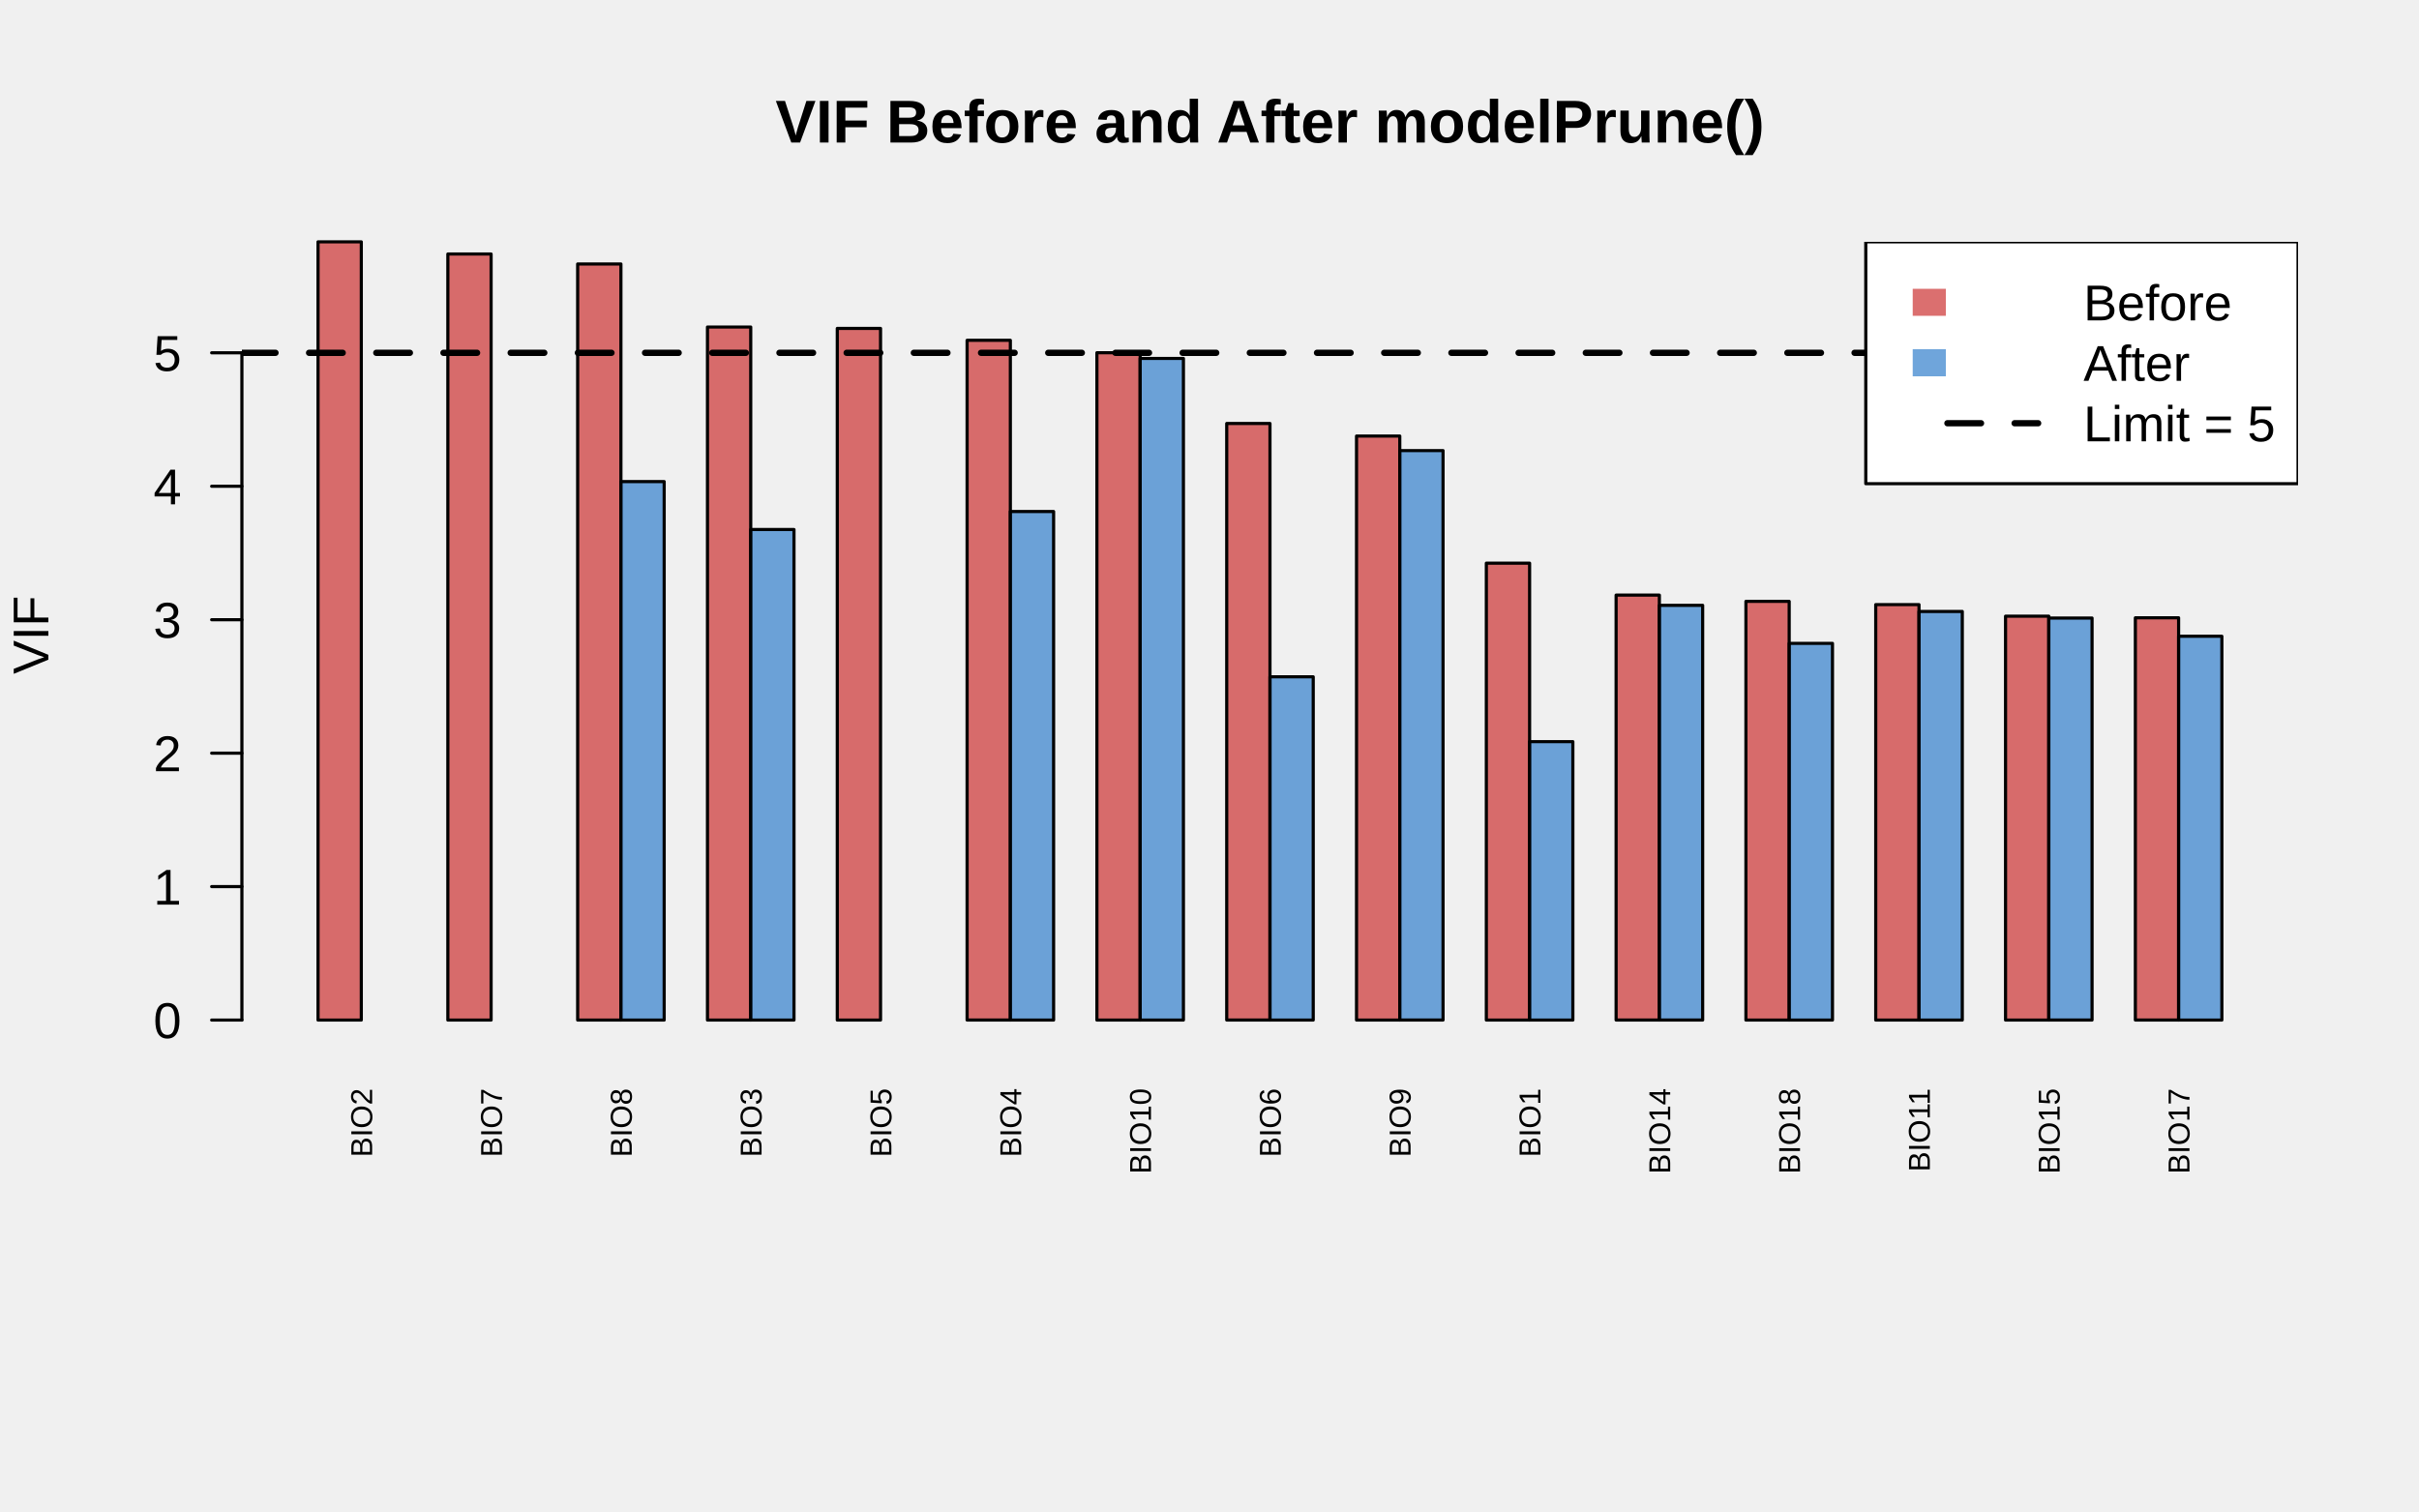
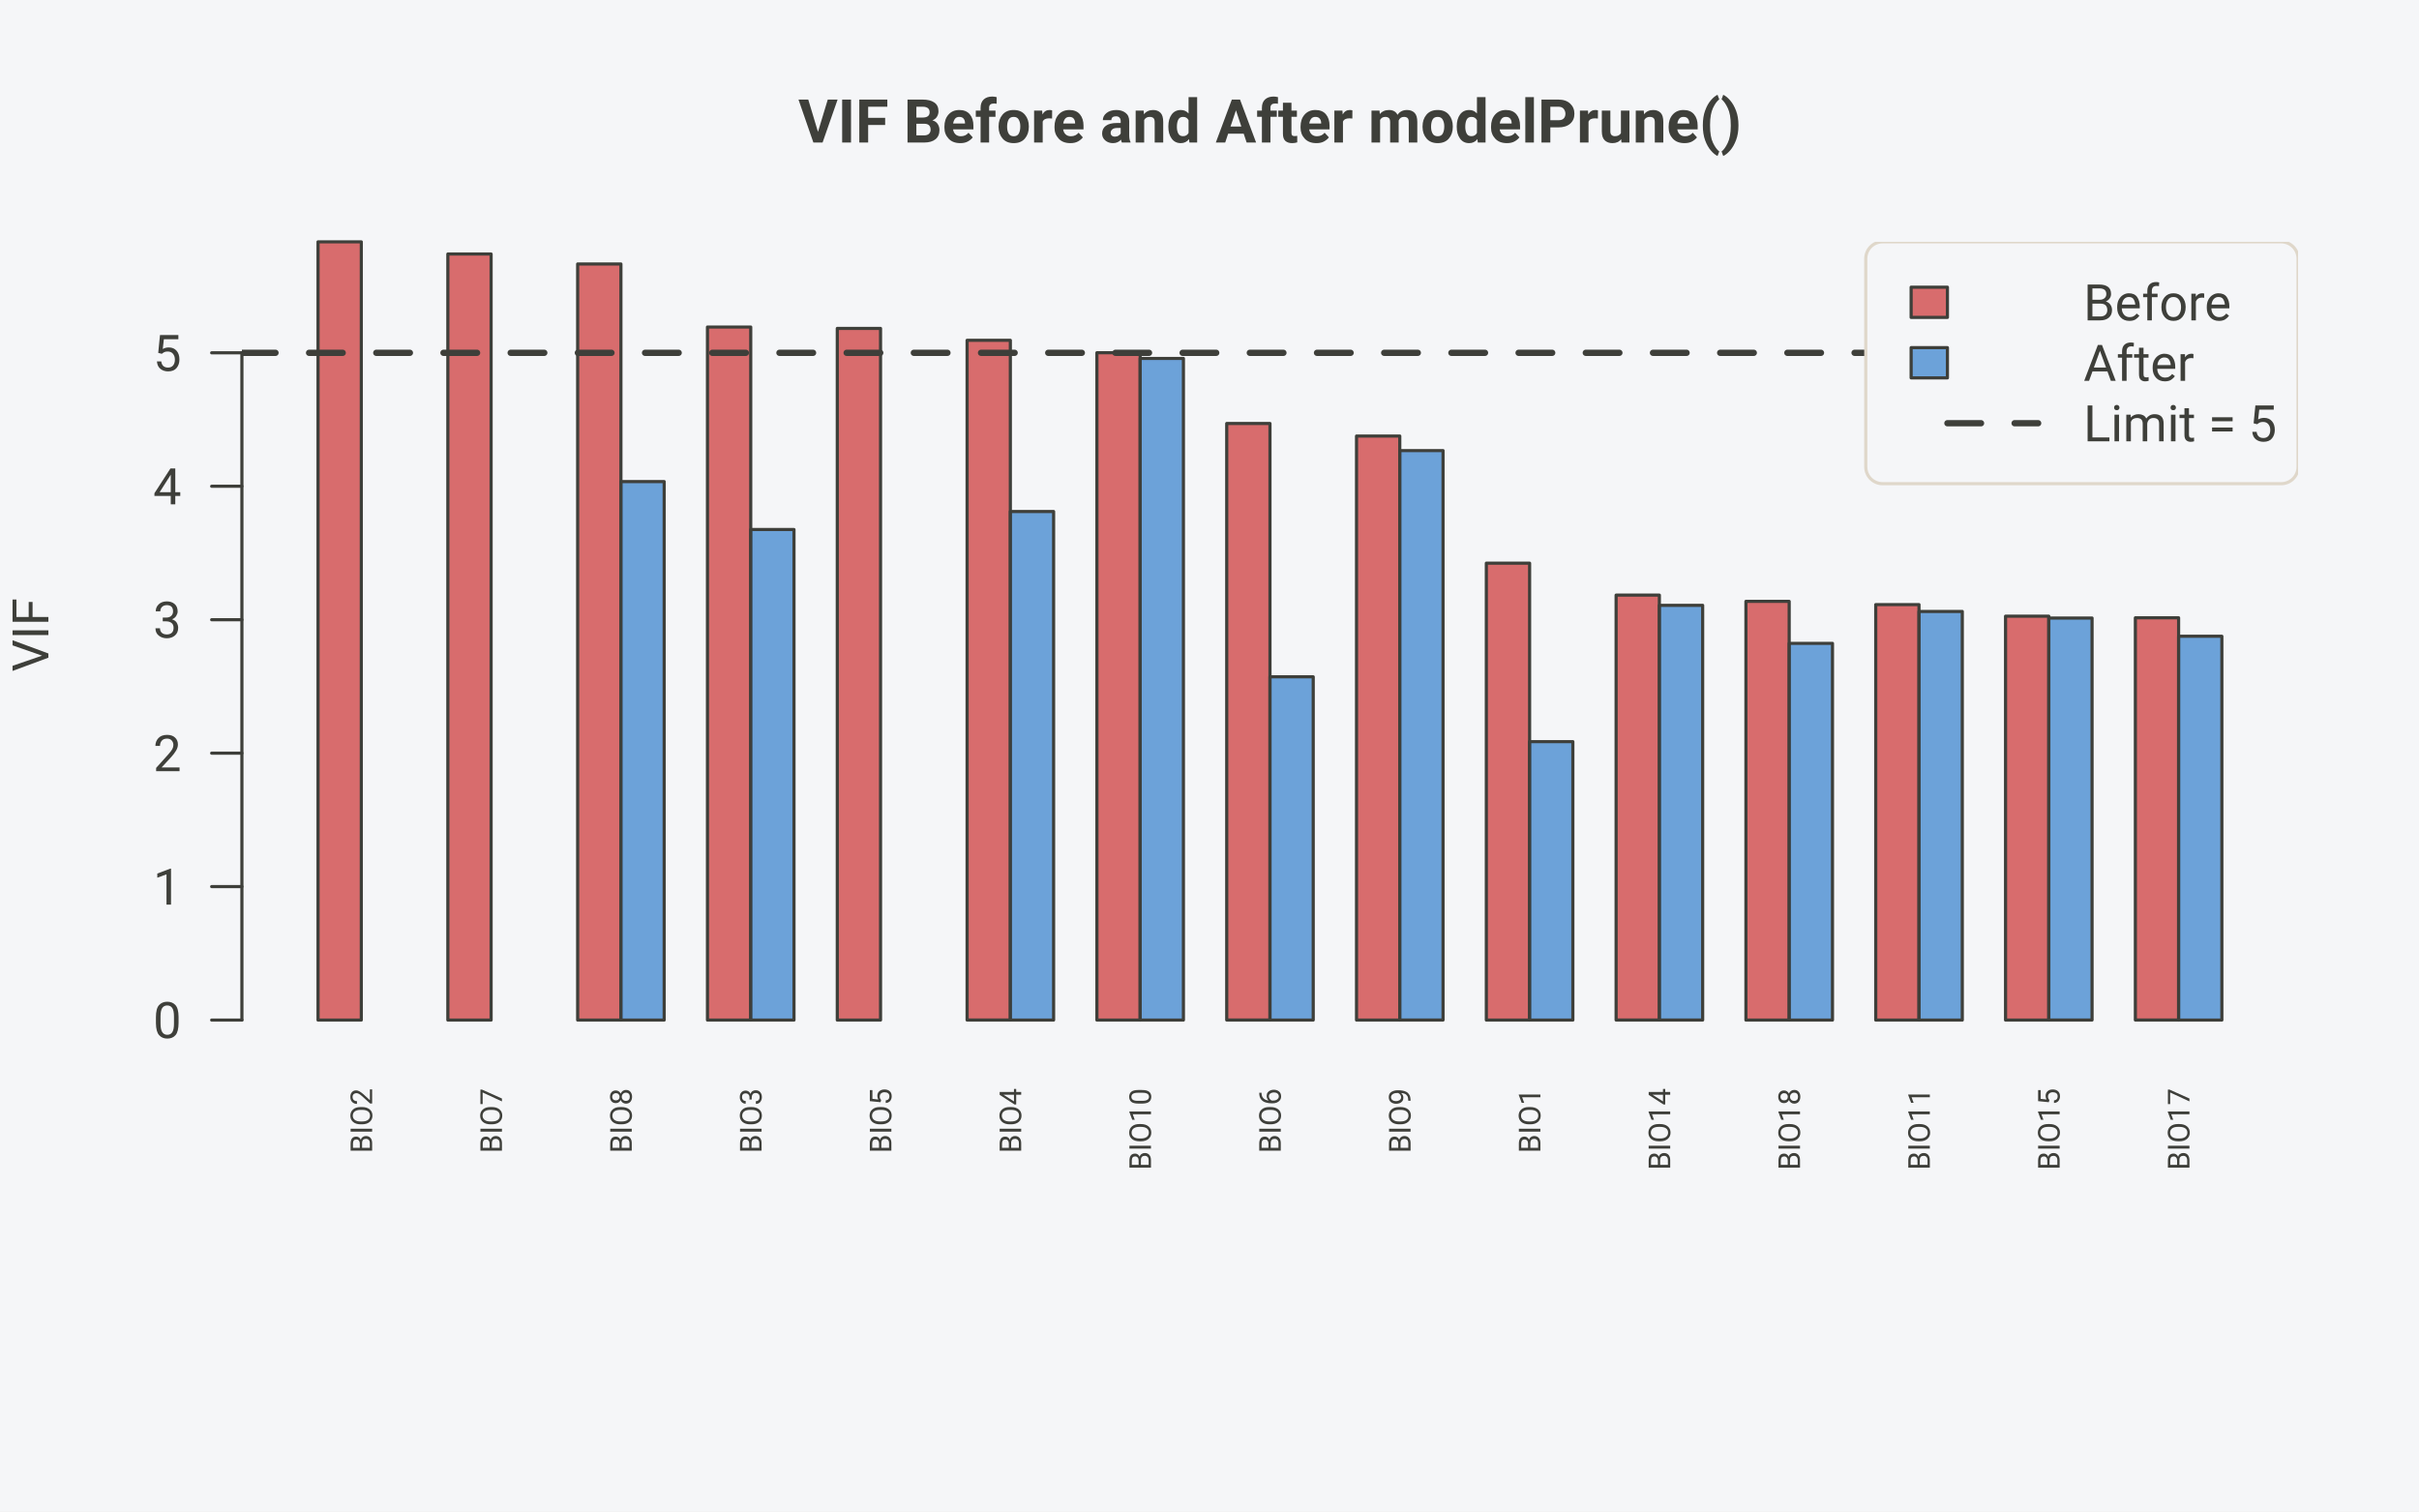
<svg xmlns="http://www.w3.org/2000/svg" width="576.00pt" height="360.00pt" viewBox="0 0 576.00 360.00">
  <g class="svglite">
    <defs>
      <style type="text/css">
-     .svglite line, .svglite polyline, .svglite polygon, .svglite path, .svglite rect, .svglite circle {
+     /* theme-aware-processed */
+     .svglite line, .svglite polyline, .svglite polygon, .svglite path, .svglite circle {
      fill: none;
-       stroke: #000000;
+       stroke: #3E3F3A;
+       stroke-linecap: round;
+       stroke-linejoin: round;
+       stroke-miterlimit: 10.00;
+     }
+     .svglite &gt; g &gt; rect {
+       fill: none;
+       stroke: #3E3F3A;
      stroke-linecap: round;
      stroke-linejoin: round;
      stroke-miterlimit: 10.00;
    }
    .svglite text {
      white-space: pre;
+       fill: #3E3F3A;
    }
    .svglite g.glyphgroup path {
      fill: inherit;
      stroke: none;
    }
  </style>
    </defs>
-     <rect width="100%" height="100%" style="stroke: none; fill: none;" />
+     <rect class="svg-bg" width="100%" height="100%" style="stroke: none; fill: #F5F6F8;" />
    <defs>
      <clipPath id="cpMC4wMHw1NzYuMDB8MC4wMHwzNjAuMDA=">
        <rect x="0.00" y="0.00" width="576.00" height="360.00" />
      </clipPath>
    </defs>
    <g clip-path="url(#cpMC4wMHw1NzYuMDB8MC4wMHwzNjAuMDA=)">
      <rect x="75.73" y="57.60" width="10.30" height="185.35" style="stroke-width: 0.75; fill: #CC3333; fill-opacity: 0.70;" />
      <rect x="86.04" y="242.95" width="10.30" height="0.00" style="stroke-width: 0.75; fill: #3380CC; fill-opacity: 0.70;" />
      <rect x="106.64" y="60.50" width="10.30" height="182.45" style="stroke-width: 0.75; fill: #CC3333; fill-opacity: 0.70;" />
      <rect x="116.95" y="242.95" width="10.30" height="0.00" style="stroke-width: 0.75; fill: #3380CC; fill-opacity: 0.70;" />
      <rect x="137.55" y="62.87" width="10.30" height="180.08" style="stroke-width: 0.75; fill: #CC3333; fill-opacity: 0.70;" />
      <rect x="147.85" y="114.70" width="10.30" height="128.25" style="stroke-width: 0.75; fill: #3380CC; fill-opacity: 0.70;" />
      <rect x="168.46" y="77.89" width="10.30" height="165.06" style="stroke-width: 0.75; fill: #CC3333; fill-opacity: 0.70;" />
      <rect x="178.76" y="126.12" width="10.30" height="116.83" style="stroke-width: 0.75; fill: #3380CC; fill-opacity: 0.70;" />
      <rect x="199.37" y="78.22" width="10.30" height="164.73" style="stroke-width: 0.75; fill: #CC3333; fill-opacity: 0.70;" />
      <rect x="209.67" y="242.95" width="10.30" height="0.00" style="stroke-width: 0.75; fill: #3380CC; fill-opacity: 0.70;" />
      <rect x="230.28" y="81.05" width="10.30" height="161.89" style="stroke-width: 0.75; fill: #CC3333; fill-opacity: 0.70;" />
      <rect x="240.58" y="121.83" width="10.30" height="121.12" style="stroke-width: 0.75; fill: #3380CC; fill-opacity: 0.70;" />
      <rect x="261.19" y="84.01" width="10.30" height="158.94" style="stroke-width: 0.75; fill: #CC3333; fill-opacity: 0.70;" />
      <rect x="271.49" y="85.37" width="10.30" height="157.58" style="stroke-width: 0.75; fill: #3380CC; fill-opacity: 0.70;" />
      <rect x="292.10" y="100.86" width="10.30" height="142.08" style="stroke-width: 0.75; fill: #CC3333; fill-opacity: 0.70;" />
      <rect x="302.40" y="161.20" width="10.30" height="81.75" style="stroke-width: 0.75; fill: #3380CC; fill-opacity: 0.70;" />
      <rect x="323.01" y="103.85" width="10.30" height="139.10" style="stroke-width: 0.75; fill: #CC3333; fill-opacity: 0.70;" />
      <rect x="333.31" y="107.32" width="10.30" height="135.62" style="stroke-width: 0.75; fill: #3380CC; fill-opacity: 0.70;" />
      <rect x="353.92" y="134.13" width="10.30" height="108.82" style="stroke-width: 0.75; fill: #CC3333; fill-opacity: 0.70;" />
      <rect x="364.22" y="176.64" width="10.30" height="66.31" style="stroke-width: 0.75; fill: #3380CC; fill-opacity: 0.70;" />
      <rect x="384.82" y="141.74" width="10.30" height="101.20" style="stroke-width: 0.75; fill: #CC3333; fill-opacity: 0.70;" />
      <rect x="395.13" y="144.17" width="10.30" height="98.77" style="stroke-width: 0.75; fill: #3380CC; fill-opacity: 0.70;" />
      <rect x="415.73" y="143.23" width="10.30" height="99.72" style="stroke-width: 0.75; fill: #CC3333; fill-opacity: 0.70;" />
      <rect x="426.04" y="153.23" width="10.30" height="89.72" style="stroke-width: 0.75; fill: #3380CC; fill-opacity: 0.70;" />
      <rect x="446.64" y="144.00" width="10.30" height="98.95" style="stroke-width: 0.75; fill: #CC3333; fill-opacity: 0.70;" />
      <rect x="456.95" y="145.63" width="10.30" height="97.32" style="stroke-width: 0.75; fill: #3380CC; fill-opacity: 0.70;" />
      <rect x="477.55" y="146.76" width="10.30" height="96.19" style="stroke-width: 0.75; fill: #CC3333; fill-opacity: 0.70;" />
      <rect x="487.85" y="147.20" width="10.30" height="95.74" style="stroke-width: 0.75; fill: #3380CC; fill-opacity: 0.70;" />
      <rect x="508.46" y="147.14" width="10.30" height="95.80" style="stroke-width: 0.75; fill: #CC3333; fill-opacity: 0.70;" />
      <rect x="518.76" y="151.54" width="10.30" height="91.41" style="stroke-width: 0.75; fill: #3380CC; fill-opacity: 0.70;" />
-       <text transform="translate(88.61,259.20) rotate(-90)" text-anchor="end" style="font-size: 7.20px; font-family: &quot;Arial&quot;;" textLength="16.39px" lengthAdjust="spacingAndGlyphs">BIO2</text>
-       <text transform="translate(119.52,259.20) rotate(-90)" text-anchor="end" style="font-size: 7.20px; font-family: &quot;Arial&quot;;" textLength="16.39px" lengthAdjust="spacingAndGlyphs">BIO7</text>
-       <text transform="translate(150.43,259.20) rotate(-90)" text-anchor="end" style="font-size: 7.20px; font-family: &quot;Arial&quot;;" textLength="16.39px" lengthAdjust="spacingAndGlyphs">BIO8</text>
-       <text transform="translate(181.34,259.20) rotate(-90)" text-anchor="end" style="font-size: 7.20px; font-family: &quot;Arial&quot;;" textLength="16.39px" lengthAdjust="spacingAndGlyphs">BIO3</text>
-       <text transform="translate(212.25,259.20) rotate(-90)" text-anchor="end" style="font-size: 7.20px; font-family: &quot;Arial&quot;;" textLength="16.39px" lengthAdjust="spacingAndGlyphs">BIO5</text>
-       <text transform="translate(243.16,259.20) rotate(-90)" text-anchor="end" style="font-size: 7.20px; font-family: &quot;Arial&quot;;" textLength="16.39px" lengthAdjust="spacingAndGlyphs">BIO4</text>
-       <text transform="translate(274.06,259.20) rotate(-90)" text-anchor="end" style="font-size: 7.20px; font-family: &quot;Arial&quot;;" textLength="20.39px" lengthAdjust="spacingAndGlyphs">BIO10</text>
-       <text transform="translate(304.97,259.20) rotate(-90)" text-anchor="end" style="font-size: 7.20px; font-family: &quot;Arial&quot;;" textLength="16.39px" lengthAdjust="spacingAndGlyphs">BIO6</text>
-       <text transform="translate(335.88,259.20) rotate(-90)" text-anchor="end" style="font-size: 7.20px; font-family: &quot;Arial&quot;;" textLength="16.39px" lengthAdjust="spacingAndGlyphs">BIO9</text>
-       <text transform="translate(366.79,259.20) rotate(-90)" text-anchor="end" style="font-size: 7.20px; font-family: &quot;Arial&quot;;" textLength="16.39px" lengthAdjust="spacingAndGlyphs">BIO1</text>
-       <text transform="translate(397.70,259.20) rotate(-90)" text-anchor="end" style="font-size: 7.20px; font-family: &quot;Arial&quot;;" textLength="20.39px" lengthAdjust="spacingAndGlyphs">BIO14</text>
-       <text transform="translate(428.61,259.20) rotate(-90)" text-anchor="end" style="font-size: 7.20px; font-family: &quot;Arial&quot;;" textLength="20.39px" lengthAdjust="spacingAndGlyphs">BIO18</text>
-       <text transform="translate(459.52,259.20) rotate(-90)" text-anchor="end" style="font-size: 7.20px; font-family: &quot;Arial&quot;;" textLength="19.86px" lengthAdjust="spacingAndGlyphs">BIO11</text>
-       <text transform="translate(490.43,259.20) rotate(-90)" text-anchor="end" style="font-size: 7.20px; font-family: &quot;Arial&quot;;" textLength="20.39px" lengthAdjust="spacingAndGlyphs">BIO15</text>
-       <text transform="translate(521.34,259.20) rotate(-90)" text-anchor="end" style="font-size: 7.20px; font-family: &quot;Arial&quot;;" textLength="20.39px" lengthAdjust="spacingAndGlyphs">BIO17</text>
-       <text x="302.40" y="33.95" text-anchor="middle" style="font-size: 14.40px; font-weight: bold; font-family: &quot;Arial&quot;;" textLength="235.38px" lengthAdjust="spacingAndGlyphs">VIF Before and After modelPrune()</text>
-       <text transform="translate(11.52,151.20) rotate(-90)" text-anchor="middle" style="font-size: 12.00px; font-family: &quot;Arial&quot;;" textLength="18.66px" lengthAdjust="spacingAndGlyphs">VIF</text>
+       <text transform="translate(88.61,259.20) rotate(-90)" text-anchor="end" style="font-size: 7.20px; font-family: &quot;Roboto&quot;, -apple-system, BlinkMacSystemFont, &quot;Segoe UI&quot;, system-ui, sans-serif;" textLength="16.39px" lengthAdjust="spacingAndGlyphs">BIO2</text>
+       <text transform="translate(119.52,259.20) rotate(-90)" text-anchor="end" style="font-size: 7.20px; font-family: &quot;Roboto&quot;, -apple-system, BlinkMacSystemFont, &quot;Segoe UI&quot;, system-ui, sans-serif;" textLength="16.39px" lengthAdjust="spacingAndGlyphs">BIO7</text>
+       <text transform="translate(150.43,259.20) rotate(-90)" text-anchor="end" style="font-size: 7.20px; font-family: &quot;Roboto&quot;, -apple-system, BlinkMacSystemFont, &quot;Segoe UI&quot;, system-ui, sans-serif;" textLength="16.39px" lengthAdjust="spacingAndGlyphs">BIO8</text>
+       <text transform="translate(181.34,259.20) rotate(-90)" text-anchor="end" style="font-size: 7.20px; font-family: &quot;Roboto&quot;, -apple-system, BlinkMacSystemFont, &quot;Segoe UI&quot;, system-ui, sans-serif;" textLength="16.39px" lengthAdjust="spacingAndGlyphs">BIO3</text>
+       <text transform="translate(212.25,259.20) rotate(-90)" text-anchor="end" style="font-size: 7.20px; font-family: &quot;Roboto&quot;, -apple-system, BlinkMacSystemFont, &quot;Segoe UI&quot;, system-ui, sans-serif;" textLength="16.39px" lengthAdjust="spacingAndGlyphs">BIO5</text>
+       <text transform="translate(243.16,259.20) rotate(-90)" text-anchor="end" style="font-size: 7.20px; font-family: &quot;Roboto&quot;, -apple-system, BlinkMacSystemFont, &quot;Segoe UI&quot;, system-ui, sans-serif;" textLength="16.39px" lengthAdjust="spacingAndGlyphs">BIO4</text>
+       <text transform="translate(274.06,259.20) rotate(-90)" text-anchor="end" style="font-size: 7.20px; font-family: &quot;Roboto&quot;, -apple-system, BlinkMacSystemFont, &quot;Segoe UI&quot;, system-ui, sans-serif;" textLength="20.39px" lengthAdjust="spacingAndGlyphs">BIO10</text>
+       <text transform="translate(304.97,259.20) rotate(-90)" text-anchor="end" style="font-size: 7.20px; font-family: &quot;Roboto&quot;, -apple-system, BlinkMacSystemFont, &quot;Segoe UI&quot;, system-ui, sans-serif;" textLength="16.39px" lengthAdjust="spacingAndGlyphs">BIO6</text>
+       <text transform="translate(335.88,259.20) rotate(-90)" text-anchor="end" style="font-size: 7.20px; font-family: &quot;Roboto&quot;, -apple-system, BlinkMacSystemFont, &quot;Segoe UI&quot;, system-ui, sans-serif;" textLength="16.39px" lengthAdjust="spacingAndGlyphs">BIO9</text>
+       <text transform="translate(366.79,259.20) rotate(-90)" text-anchor="end" style="font-size: 7.20px; font-family: &quot;Roboto&quot;, -apple-system, BlinkMacSystemFont, &quot;Segoe UI&quot;, system-ui, sans-serif;" textLength="16.39px" lengthAdjust="spacingAndGlyphs">BIO1</text>
+       <text transform="translate(397.70,259.20) rotate(-90)" text-anchor="end" style="font-size: 7.20px; font-family: &quot;Roboto&quot;, -apple-system, BlinkMacSystemFont, &quot;Segoe UI&quot;, system-ui, sans-serif;" textLength="20.39px" lengthAdjust="spacingAndGlyphs">BIO14</text>
+       <text transform="translate(428.61,259.20) rotate(-90)" text-anchor="end" style="font-size: 7.20px; font-family: &quot;Roboto&quot;, -apple-system, BlinkMacSystemFont, &quot;Segoe UI&quot;, system-ui, sans-serif;" textLength="20.39px" lengthAdjust="spacingAndGlyphs">BIO18</text>
+       <text transform="translate(459.52,259.20) rotate(-90)" text-anchor="end" style="font-size: 7.20px; font-family: &quot;Roboto&quot;, -apple-system, BlinkMacSystemFont, &quot;Segoe UI&quot;, system-ui, sans-serif;" textLength="19.86px" lengthAdjust="spacingAndGlyphs">BIO11</text>
+       <text transform="translate(490.43,259.20) rotate(-90)" text-anchor="end" style="font-size: 7.20px; font-family: &quot;Roboto&quot;, -apple-system, BlinkMacSystemFont, &quot;Segoe UI&quot;, system-ui, sans-serif;" textLength="20.39px" lengthAdjust="spacingAndGlyphs">BIO15</text>
+       <text transform="translate(521.34,259.20) rotate(-90)" text-anchor="end" style="font-size: 7.20px; font-family: &quot;Roboto&quot;, -apple-system, BlinkMacSystemFont, &quot;Segoe UI&quot;, system-ui, sans-serif;" textLength="20.39px" lengthAdjust="spacingAndGlyphs">BIO17</text>
+       <text x="302.40" y="33.95" text-anchor="middle" style="font-size: 14.40px; font-weight: bold; font-family: &quot;Roboto&quot;, -apple-system, BlinkMacSystemFont, &quot;Segoe UI&quot;, system-ui, sans-serif;" textLength="235.38px" lengthAdjust="spacingAndGlyphs">VIF Before and After modelPrune()</text>
+       <text transform="translate(11.52,151.20) rotate(-90)" text-anchor="middle" style="font-size: 12.00px; font-family: &quot;Roboto&quot;, -apple-system, BlinkMacSystemFont, &quot;Segoe UI&quot;, system-ui, sans-serif;" textLength="18.66px" lengthAdjust="spacingAndGlyphs">VIF</text>
      <line x1="57.60" y1="242.95" x2="57.60" y2="84.03" style="stroke-width: 0.75;" />
      <line x1="57.60" y1="242.95" x2="50.40" y2="242.95" style="stroke-width: 0.75;" />
      <line x1="57.60" y1="211.16" x2="50.40" y2="211.16" style="stroke-width: 0.75;" />
      <line x1="57.60" y1="179.38" x2="50.40" y2="179.38" style="stroke-width: 0.75;" />
      <line x1="57.60" y1="147.60" x2="50.40" y2="147.60" style="stroke-width: 0.75;" />
      <line x1="57.60" y1="115.81" x2="50.40" y2="115.81" style="stroke-width: 0.75;" />
      <line x1="57.60" y1="84.03" x2="50.40" y2="84.03" style="stroke-width: 0.75;" />
-       <text x="43.20" y="247.24" text-anchor="end" style="font-size: 12.00px; font-family: &quot;Arial&quot;;" textLength="6.67px" lengthAdjust="spacingAndGlyphs">0</text>
-       <text x="43.20" y="215.46" text-anchor="end" style="font-size: 12.00px; font-family: &quot;Arial&quot;;" textLength="6.67px" lengthAdjust="spacingAndGlyphs">1</text>
-       <text x="43.20" y="183.68" text-anchor="end" style="font-size: 12.00px; font-family: &quot;Arial&quot;;" textLength="6.67px" lengthAdjust="spacingAndGlyphs">2</text>
-       <text x="43.20" y="151.89" text-anchor="end" style="font-size: 12.00px; font-family: &quot;Arial&quot;;" textLength="6.67px" lengthAdjust="spacingAndGlyphs">3</text>
-       <text x="43.20" y="120.11" text-anchor="end" style="font-size: 12.00px; font-family: &quot;Arial&quot;;" textLength="6.67px" lengthAdjust="spacingAndGlyphs">4</text>
-       <text x="43.20" y="88.33" text-anchor="end" style="font-size: 12.00px; font-family: &quot;Arial&quot;;" textLength="6.67px" lengthAdjust="spacingAndGlyphs">5</text>
+       <text x="43.20" y="247.24" text-anchor="end" style="font-size: 12.00px; font-family: &quot;Roboto&quot;, -apple-system, BlinkMacSystemFont, &quot;Segoe UI&quot;, system-ui, sans-serif;" textLength="6.67px" lengthAdjust="spacingAndGlyphs">0</text>
+       <text x="43.20" y="215.46" text-anchor="end" style="font-size: 12.00px; font-family: &quot;Roboto&quot;, -apple-system, BlinkMacSystemFont, &quot;Segoe UI&quot;, system-ui, sans-serif;" textLength="6.67px" lengthAdjust="spacingAndGlyphs">1</text>
+       <text x="43.20" y="183.68" text-anchor="end" style="font-size: 12.00px; font-family: &quot;Roboto&quot;, -apple-system, BlinkMacSystemFont, &quot;Segoe UI&quot;, system-ui, sans-serif;" textLength="6.67px" lengthAdjust="spacingAndGlyphs">2</text>
+       <text x="43.20" y="151.89" text-anchor="end" style="font-size: 12.00px; font-family: &quot;Roboto&quot;, -apple-system, BlinkMacSystemFont, &quot;Segoe UI&quot;, system-ui, sans-serif;" textLength="6.67px" lengthAdjust="spacingAndGlyphs">3</text>
+       <text x="43.20" y="120.11" text-anchor="end" style="font-size: 12.00px; font-family: &quot;Roboto&quot;, -apple-system, BlinkMacSystemFont, &quot;Segoe UI&quot;, system-ui, sans-serif;" textLength="6.67px" lengthAdjust="spacingAndGlyphs">4</text>
+       <text x="43.20" y="88.33" text-anchor="end" style="font-size: 12.00px; font-family: &quot;Roboto&quot;, -apple-system, BlinkMacSystemFont, &quot;Segoe UI&quot;, system-ui, sans-serif;" textLength="6.67px" lengthAdjust="spacingAndGlyphs">5</text>
    </g>
    <defs>
      <clipPath id="cpNTcuNjB8NTQ3LjIwfDU3LjYwfDI0NC44MA==">
        <rect x="57.60" y="57.60" width="489.60" height="187.20" />
      </clipPath>
    </defs>
    <g clip-path="url(#cpNTcuNjB8NTQ3LjIwfDU3LjYwfDI0NC44MA==)">
      <line x1="57.60" y1="84.03" x2="547.20" y2="84.03" style="stroke-width: 1.50; stroke-dasharray: 8.00,8.00;" />
-       <rect x="444.27" y="57.60" width="102.93" height="57.60" style="stroke-width: 0.75; fill: #FFFFFF;" />
-       <rect x="455.07" y="68.40" width="8.64" height="7.20" style="stroke-width: 0.75; stroke: #FFFFFF; fill: #CC3333; fill-opacity: 0.70;" />
-       <rect x="455.07" y="82.80" width="8.64" height="7.20" style="stroke-width: 0.75; stroke: #FFFFFF; fill: #3380CC; fill-opacity: 0.70;" />
+       <rect rx="4" x="444.27" y="57.60" width="102.93" height="57.60" style="stroke-width: 0.75; stroke: #DFD7CA; fill: #F5F6F8;" />
+       <rect x="455.07" y="68.40" width="8.64" height="7.20" style="stroke-width: 0.75; stroke: #3E3F3A; fill: #CC3333; fill-opacity: 0.70;" />
+       <rect x="455.07" y="82.80" width="8.64" height="7.20" style="stroke-width: 0.75; stroke: #3E3F3A; fill: #3380CC; fill-opacity: 0.70;" />
      <rect x="455.07" y="97.20" width="8.64" height="7.20" style="stroke-width: 0.75; stroke: none;" />
      <line x1="463.71" y1="100.80" x2="485.31" y2="100.80" style="stroke-width: 1.50; stroke-dasharray: 8.00,8.00;" />
-       <text x="496.11" y="76.30" style="font-size: 12.00px; font-family: &quot;Arial&quot;;" textLength="35.34px" lengthAdjust="spacingAndGlyphs">Before</text>
-       <text x="496.11" y="90.70" style="font-size: 12.00px; font-family: &quot;Arial&quot;;" textLength="25.33px" lengthAdjust="spacingAndGlyphs">After</text>
-       <text x="496.11" y="105.10" style="font-size: 12.00px; font-family: &quot;Arial&quot;;" textLength="45.69px" lengthAdjust="spacingAndGlyphs">Limit = 5</text>
+       <text x="496.11" y="76.30" style="font-size: 12.00px; font-family: &quot;Roboto&quot;, -apple-system, BlinkMacSystemFont, &quot;Segoe UI&quot;, system-ui, sans-serif;" textLength="35.34px" lengthAdjust="spacingAndGlyphs">Before</text>
+       <text x="496.11" y="90.70" style="font-size: 12.00px; font-family: &quot;Roboto&quot;, -apple-system, BlinkMacSystemFont, &quot;Segoe UI&quot;, system-ui, sans-serif;" textLength="25.33px" lengthAdjust="spacingAndGlyphs">After</text>
+       <text x="496.11" y="105.10" style="font-size: 12.00px; font-family: &quot;Roboto&quot;, -apple-system, BlinkMacSystemFont, &quot;Segoe UI&quot;, system-ui, sans-serif;" textLength="45.69px" lengthAdjust="spacingAndGlyphs">Limit = 5</text>
    </g>
  </g>
</svg>
